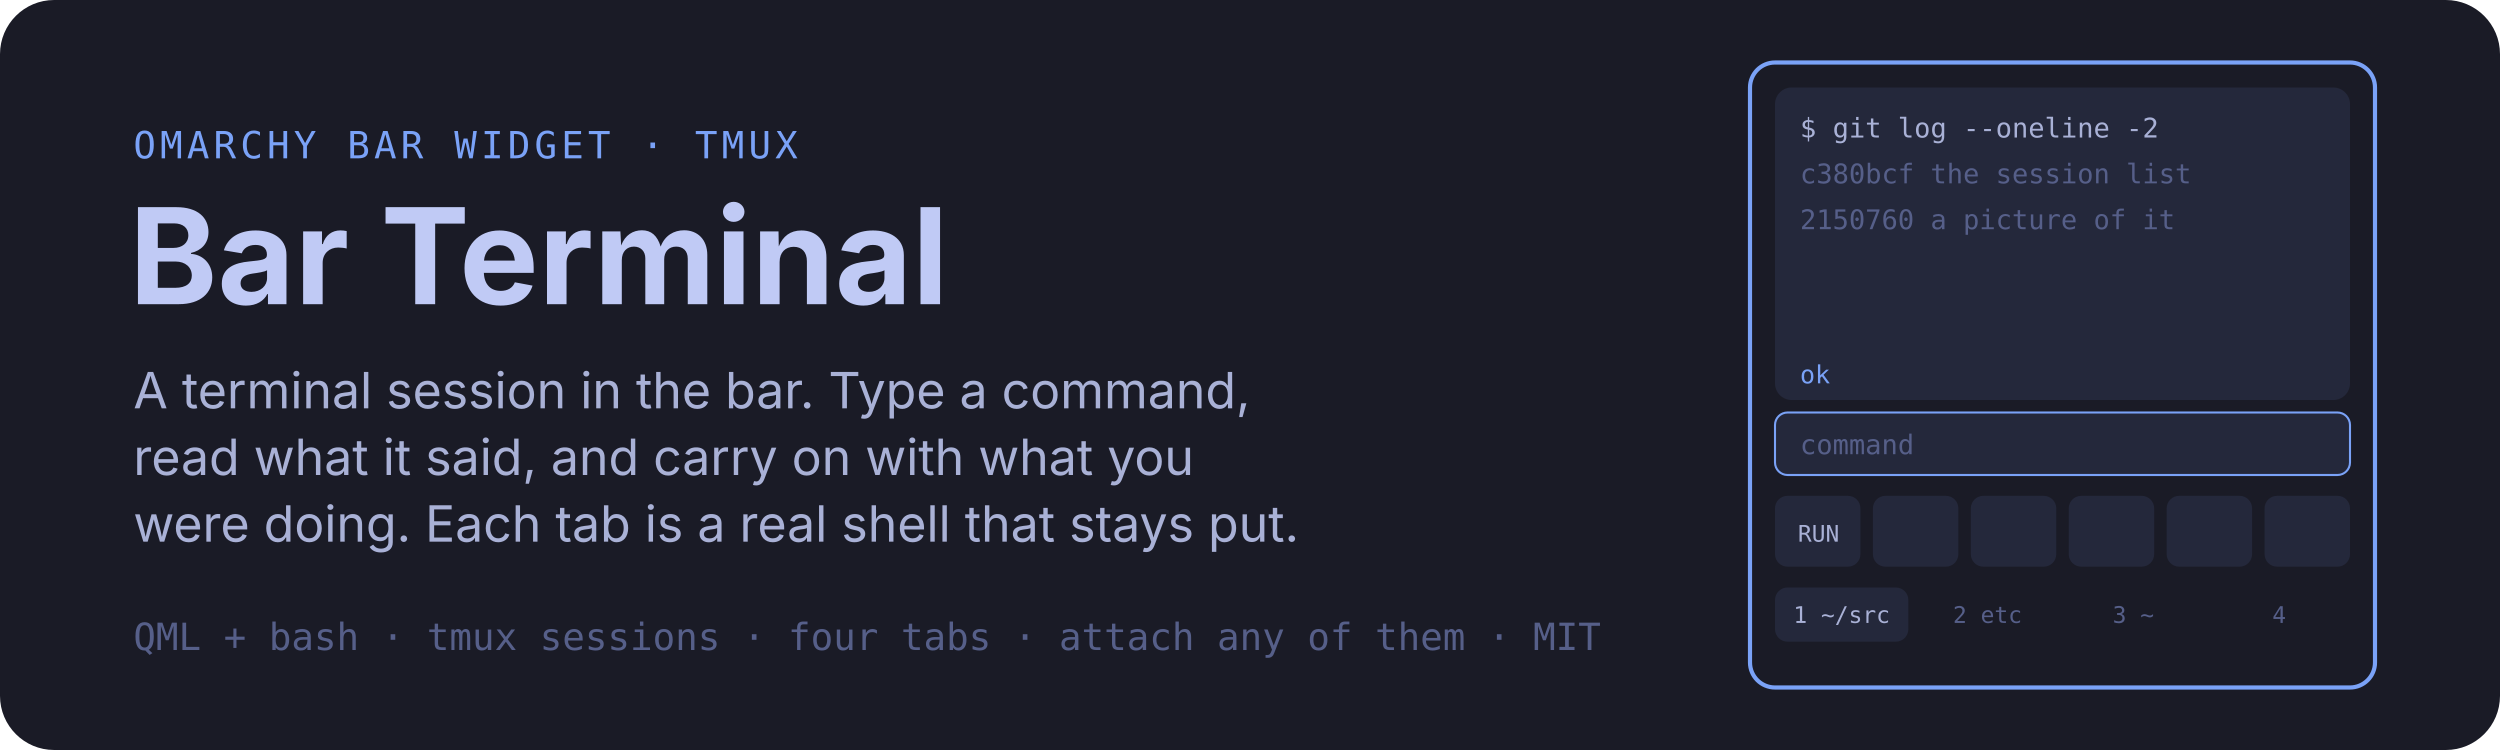
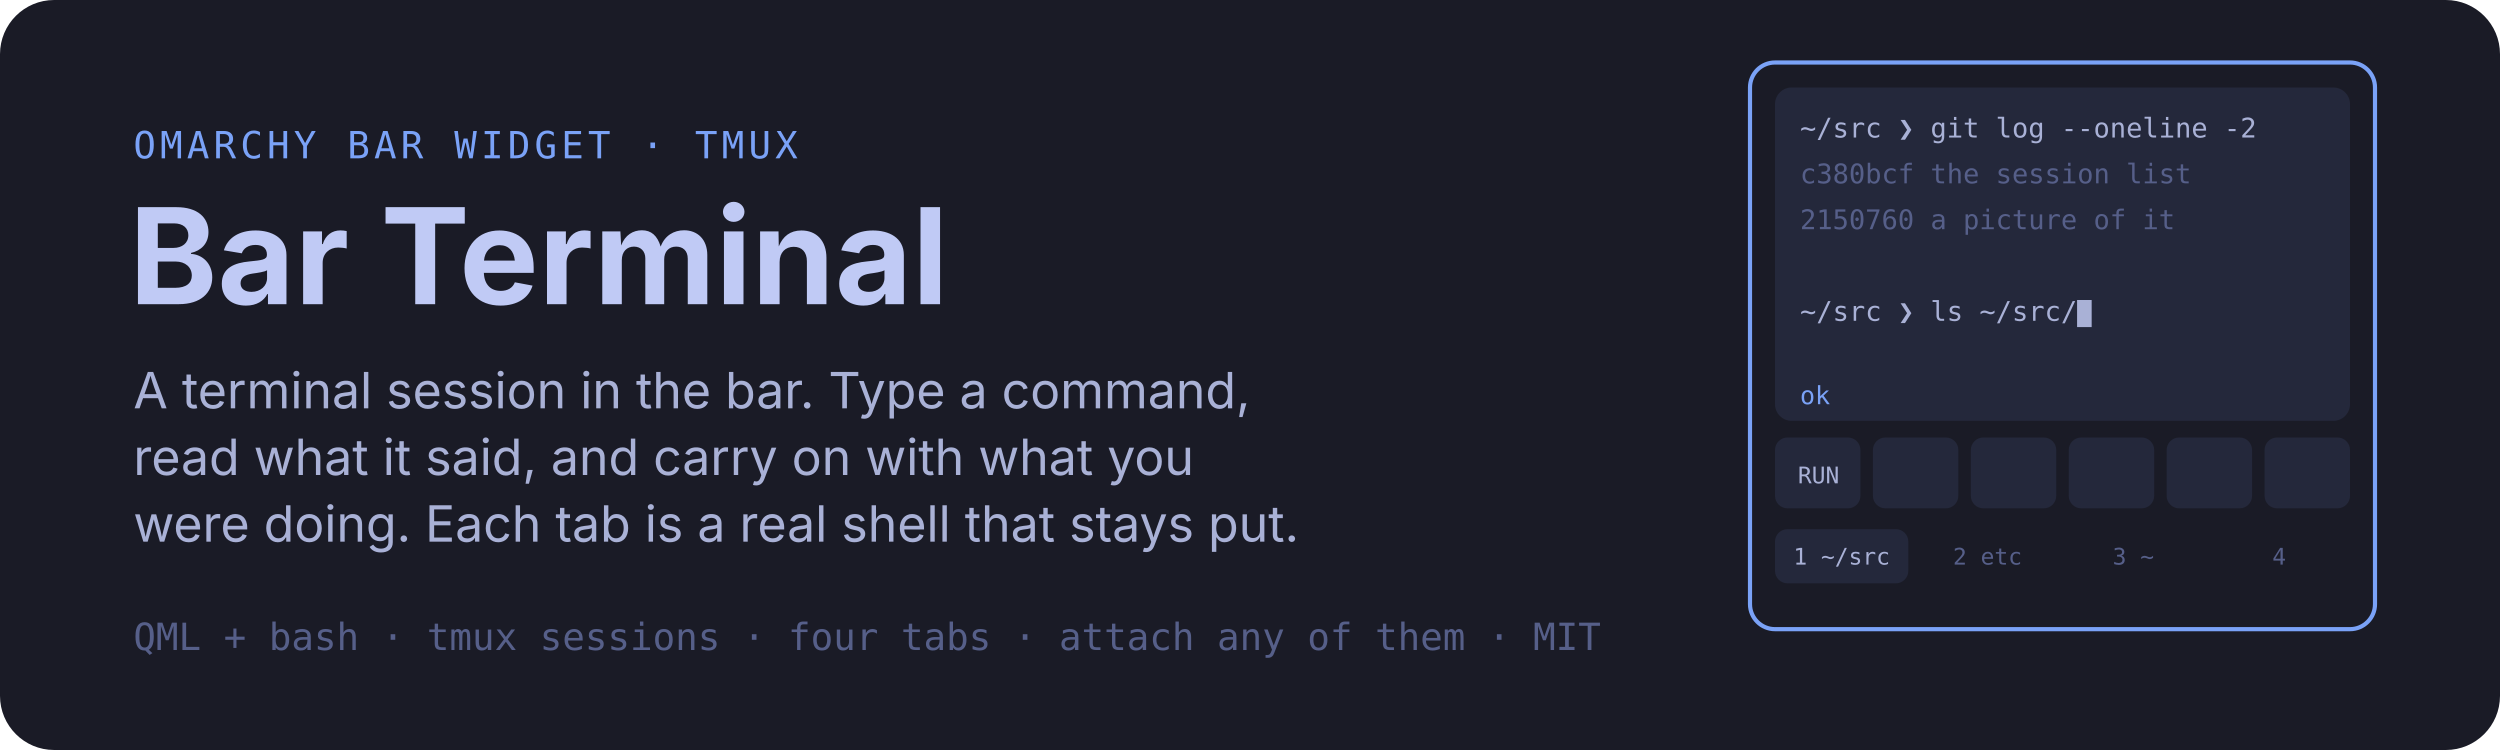
<svg xmlns="http://www.w3.org/2000/svg" width="1200" height="360" viewBox="0 0 1200 360" role="img" aria-labelledby="title desc">
  <rect x="0" y="0" width="1200" height="360" rx="26" fill="#1A1B26" />
  <text x="64" y="76" font-family="ui-monospace, SFMono-Regular, Menlo, monospace" font-size="18" fill="#7AA2F7" letter-spacing="2">OMARCHY BAR WIDGET · TMUX</text>
  <text x="62" y="146" font-family="-apple-system, BlinkMacSystemFont, 'Segoe UI', sans-serif" font-size="64" fill="#C0CAF5" font-weight="700">Bar Terminal</text>
  <text x="64" y="196" font-family="-apple-system, BlinkMacSystemFont, 'Segoe UI', sans-serif" font-size="24" fill="#A9B1D6">A terminal session in the bar. Type a command,</text>
  <text x="64" y="228" font-family="-apple-system, BlinkMacSystemFont, 'Segoe UI', sans-serif" font-size="24" fill="#A9B1D6">read what it said, and carry on with what you</text>
  <text x="64" y="260" font-family="-apple-system, BlinkMacSystemFont, 'Segoe UI', sans-serif" font-size="24" fill="#A9B1D6">were doing. Each tab is a real shell that stays put.</text>
  <text x="64" y="312" font-family="ui-monospace, SFMono-Regular, Menlo, monospace" font-size="18" fill="#565F89">QML + bash  ·  tmux sessions  ·  four tabs  ·  attach any of them  ·  MIT</text>
  <g transform="translate(840 30) scale(1.0)">
-     <rect x="0" y="0" width="300" height="300" rx="12" fill="#1A1B26" stroke="#7AA2F7" stroke-width="2" />
-     <rect x="12" y="12" width="276" height="150" rx="8" fill="#24283B" />
-     <text x="24" y="36" font-family="ui-monospace, SFMono-Regular, Menlo, monospace" font-size="13" fill="#A9B1D6">$ git log --oneline -2</text>
+     <rect x="0" y="0" width="300" height="272" rx="12" fill="#1A1B26" stroke="#7AA2F7" stroke-width="2" />
+     <rect x="12" y="12" width="276" height="160" rx="8" fill="#24283B" />
+     <text x="24" y="36" font-family="ui-monospace, SFMono-Regular, Menlo, monospace" font-size="13" fill="#A9B1D6">~/src ❯ git log --oneline -2</text>
    <text x="24" y="58" font-family="ui-monospace, SFMono-Regular, Menlo, monospace" font-size="13" fill="#565F89">c380bcf the session list</text>
    <text x="24" y="80" font-family="ui-monospace, SFMono-Regular, Menlo, monospace" font-size="13" fill="#565F89">2150760 a picture of it</text>
-     <text x="24" y="154" font-family="ui-monospace, SFMono-Regular, Menlo, monospace" font-size="12" fill="#7AA2F7">ok</text>
-     <rect x="12" y="168" width="276" height="30" rx="6" fill="#24283B" stroke="#7AA2F7" stroke-width="1" />
-     <text x="24" y="188" font-family="ui-monospace, SFMono-Regular, Menlo, monospace" font-size="13" fill="#565F89">command</text>
-     <rect x="12" y="208" width="41" height="34" rx="6" fill="#24283B" />
-     <rect x="59" y="208" width="41" height="34" rx="6" fill="#24283B" />
-     <rect x="106" y="208" width="41" height="34" rx="6" fill="#24283B" />
-     <rect x="153" y="208" width="41" height="34" rx="6" fill="#24283B" />
-     <rect x="200" y="208" width="41" height="34" rx="6" fill="#24283B" />
-     <rect x="247" y="208" width="41" height="34" rx="6" fill="#24283B" />
-     <text x="23" y="230" font-family="ui-monospace, SFMono-Regular, Menlo, monospace" font-size="11" fill="#A9B1D6">RUN</text>
-     <rect x="12" y="252" width="64" height="26" rx="6" fill="#24283B" />
-     <text x="44" y="269" font-family="ui-monospace, SFMono-Regular, Menlo, monospace" font-size="11" fill="#A9B1D6" text-anchor="middle">1 ~/src</text>
-     <rect x="82" y="252" width="64" height="26" rx="6" fill="#1A1B26" />
-     <text x="114" y="269" font-family="ui-monospace, SFMono-Regular, Menlo, monospace" font-size="11" fill="#565F89" text-anchor="middle">2 etc</text>
-     <rect x="152" y="252" width="64" height="26" rx="6" fill="#1A1B26" />
-     <text x="184" y="269" font-family="ui-monospace, SFMono-Regular, Menlo, monospace" font-size="11" fill="#565F89" text-anchor="middle">3 ~</text>
-     <rect x="222" y="252" width="64" height="26" rx="6" fill="#1A1B26" />
-     <text x="254" y="269" font-family="ui-monospace, SFMono-Regular, Menlo, monospace" font-size="11" fill="#565F89" text-anchor="middle">4</text>
+     <text x="24" y="124" font-family="ui-monospace, SFMono-Regular, Menlo, monospace" font-size="13" fill="#A9B1D6">~/src ❯ ls ~/src/</text>
+     <rect x="157" y="114" width="7" height="13" rx="0" fill="#A9B1D6" />
+     <text x="24" y="164" font-family="ui-monospace, SFMono-Regular, Menlo, monospace" font-size="12" fill="#7AA2F7">ok</text>
+     <rect x="12" y="180" width="41" height="34" rx="6" fill="#24283B" />
+     <rect x="59" y="180" width="41" height="34" rx="6" fill="#24283B" />
+     <rect x="106" y="180" width="41" height="34" rx="6" fill="#24283B" />
+     <rect x="153" y="180" width="41" height="34" rx="6" fill="#24283B" />
+     <rect x="200" y="180" width="41" height="34" rx="6" fill="#24283B" />
+     <rect x="247" y="180" width="41" height="34" rx="6" fill="#24283B" />
+     <text x="23" y="202" font-family="ui-monospace, SFMono-Regular, Menlo, monospace" font-size="11" fill="#A9B1D6">RUN</text>
+     <rect x="12" y="224" width="64" height="26" rx="6" fill="#24283B" />
+     <text x="44" y="241" font-family="ui-monospace, SFMono-Regular, Menlo, monospace" font-size="11" fill="#A9B1D6" text-anchor="middle">1 ~/src</text>
+     <rect x="82" y="224" width="64" height="26" rx="6" fill="#1A1B26" />
+     <text x="114" y="241" font-family="ui-monospace, SFMono-Regular, Menlo, monospace" font-size="11" fill="#565F89" text-anchor="middle">2 etc</text>
+     <rect x="152" y="224" width="64" height="26" rx="6" fill="#1A1B26" />
+     <text x="184" y="241" font-family="ui-monospace, SFMono-Regular, Menlo, monospace" font-size="11" fill="#565F89" text-anchor="middle">3 ~</text>
+     <rect x="222" y="224" width="64" height="26" rx="6" fill="#1A1B26" />
+     <text x="254" y="241" font-family="ui-monospace, SFMono-Regular, Menlo, monospace" font-size="11" fill="#565F89" text-anchor="middle">4</text>
  </g>
</svg>
